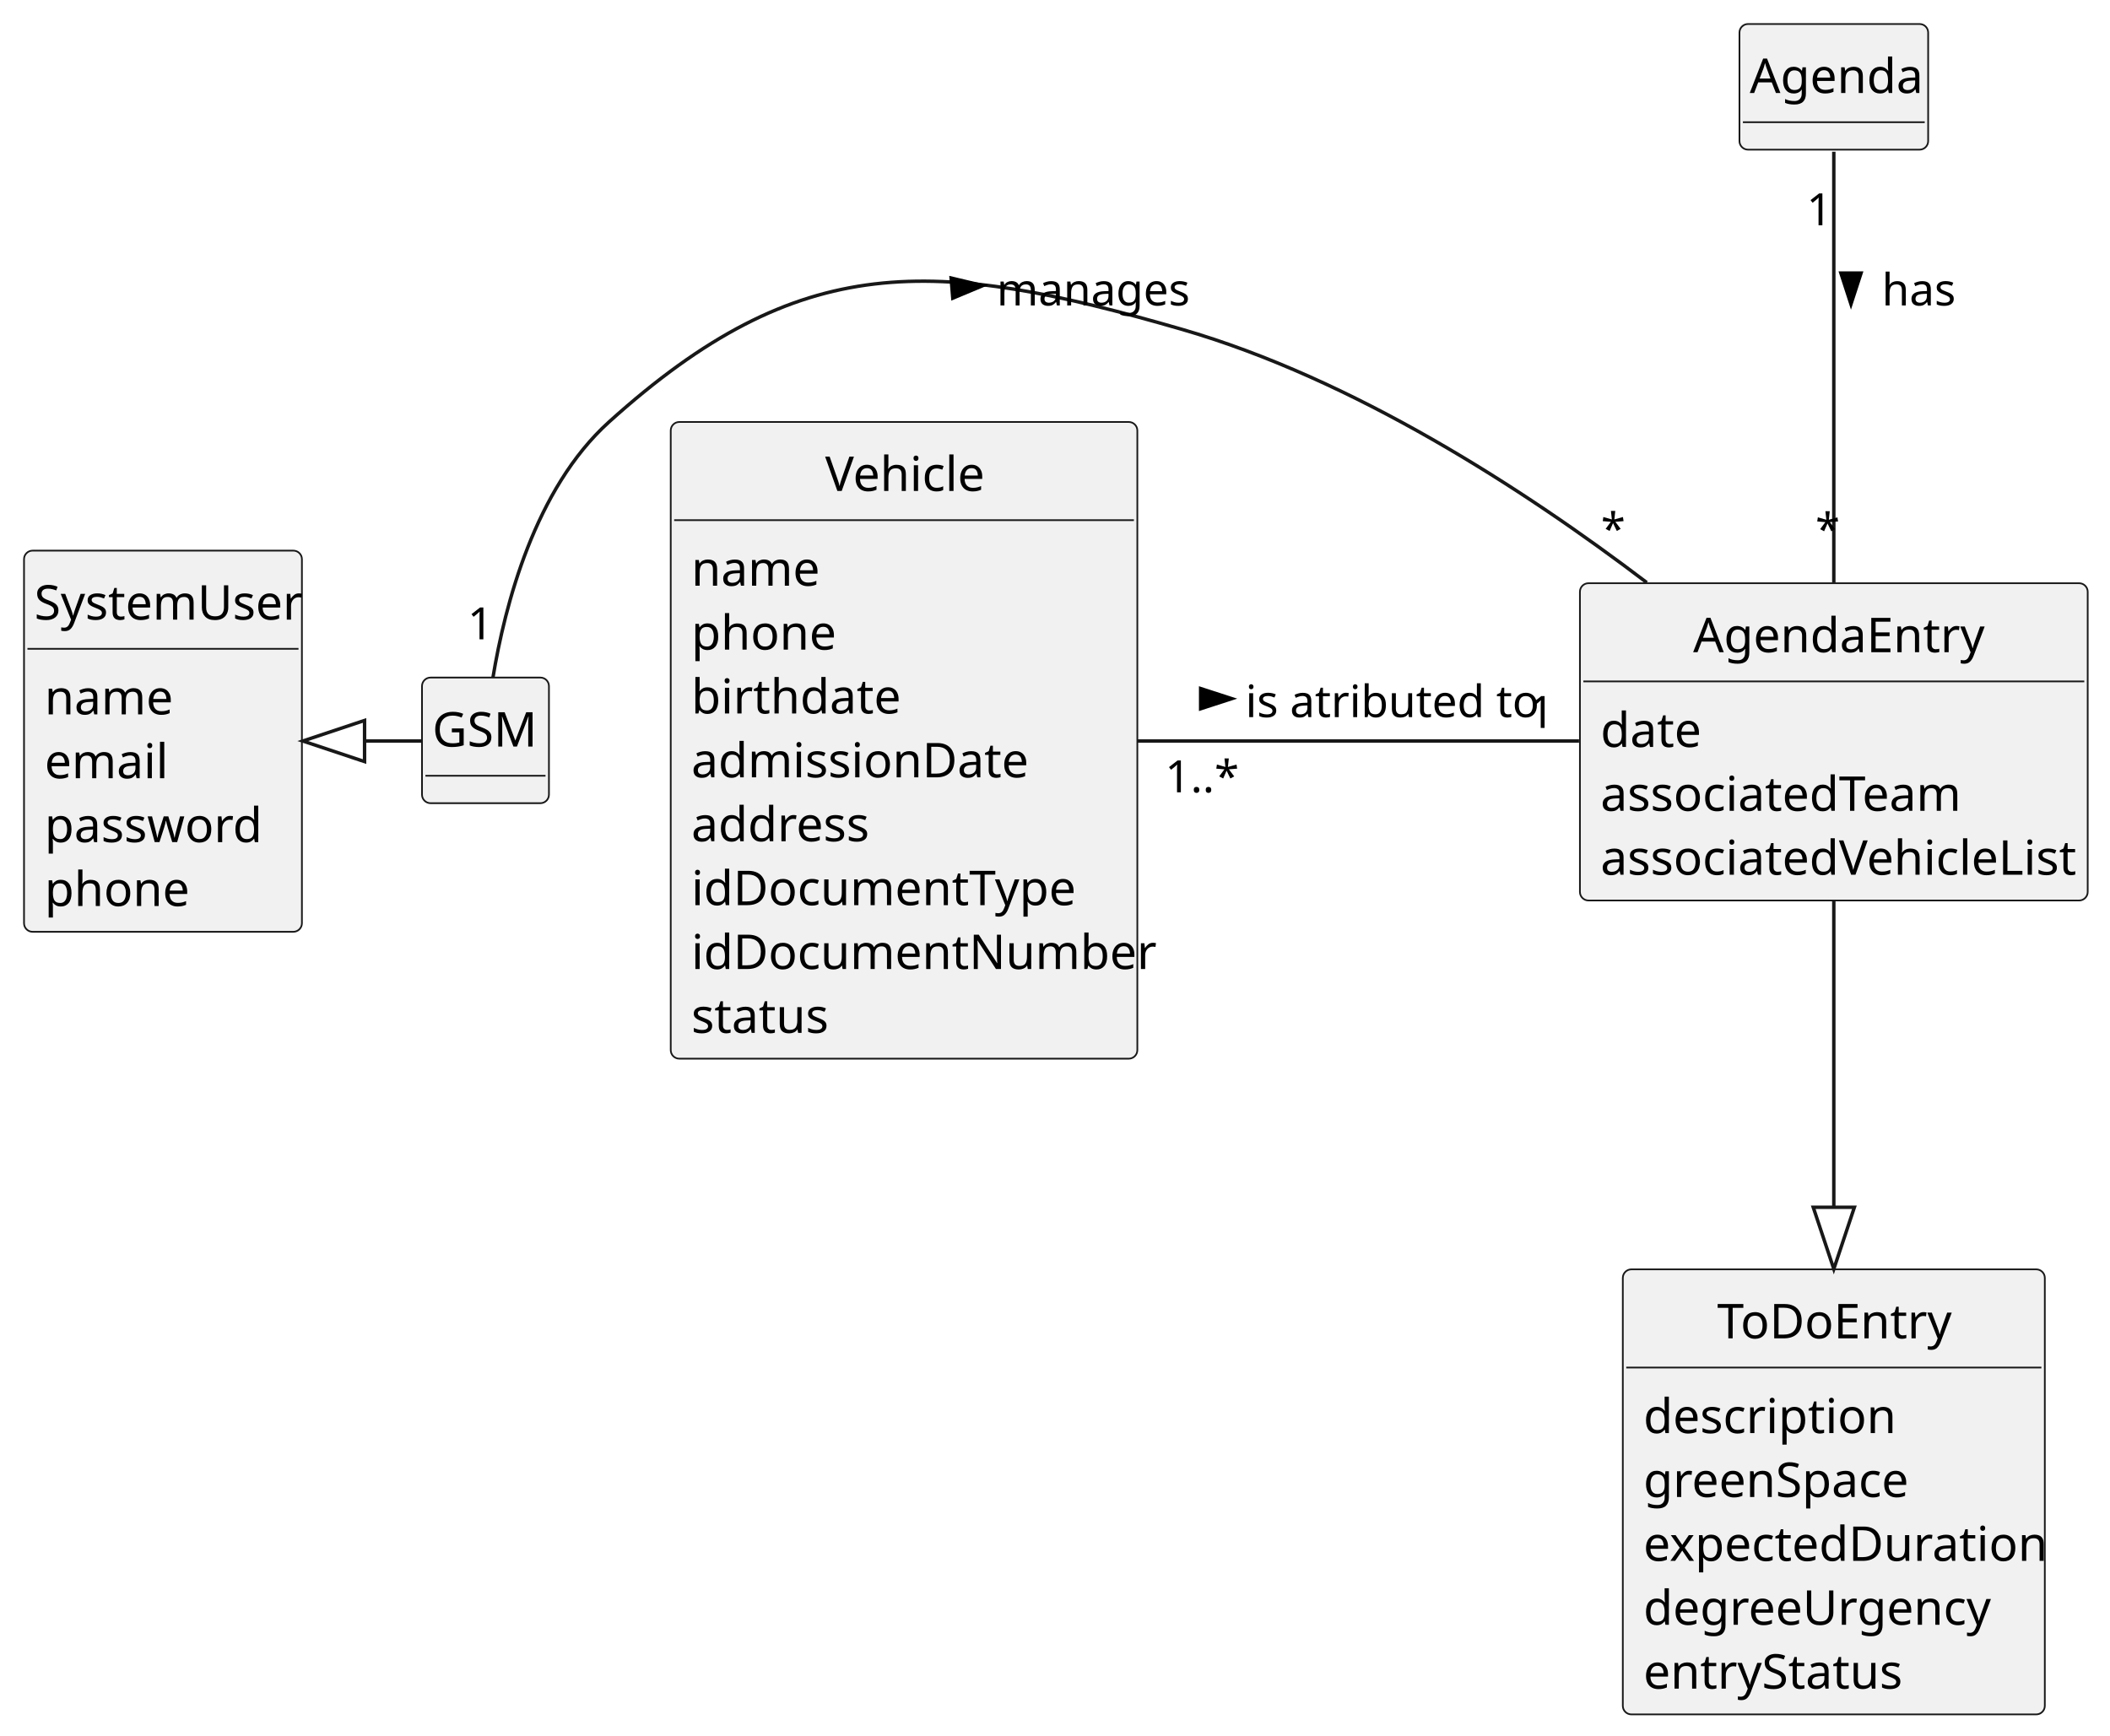
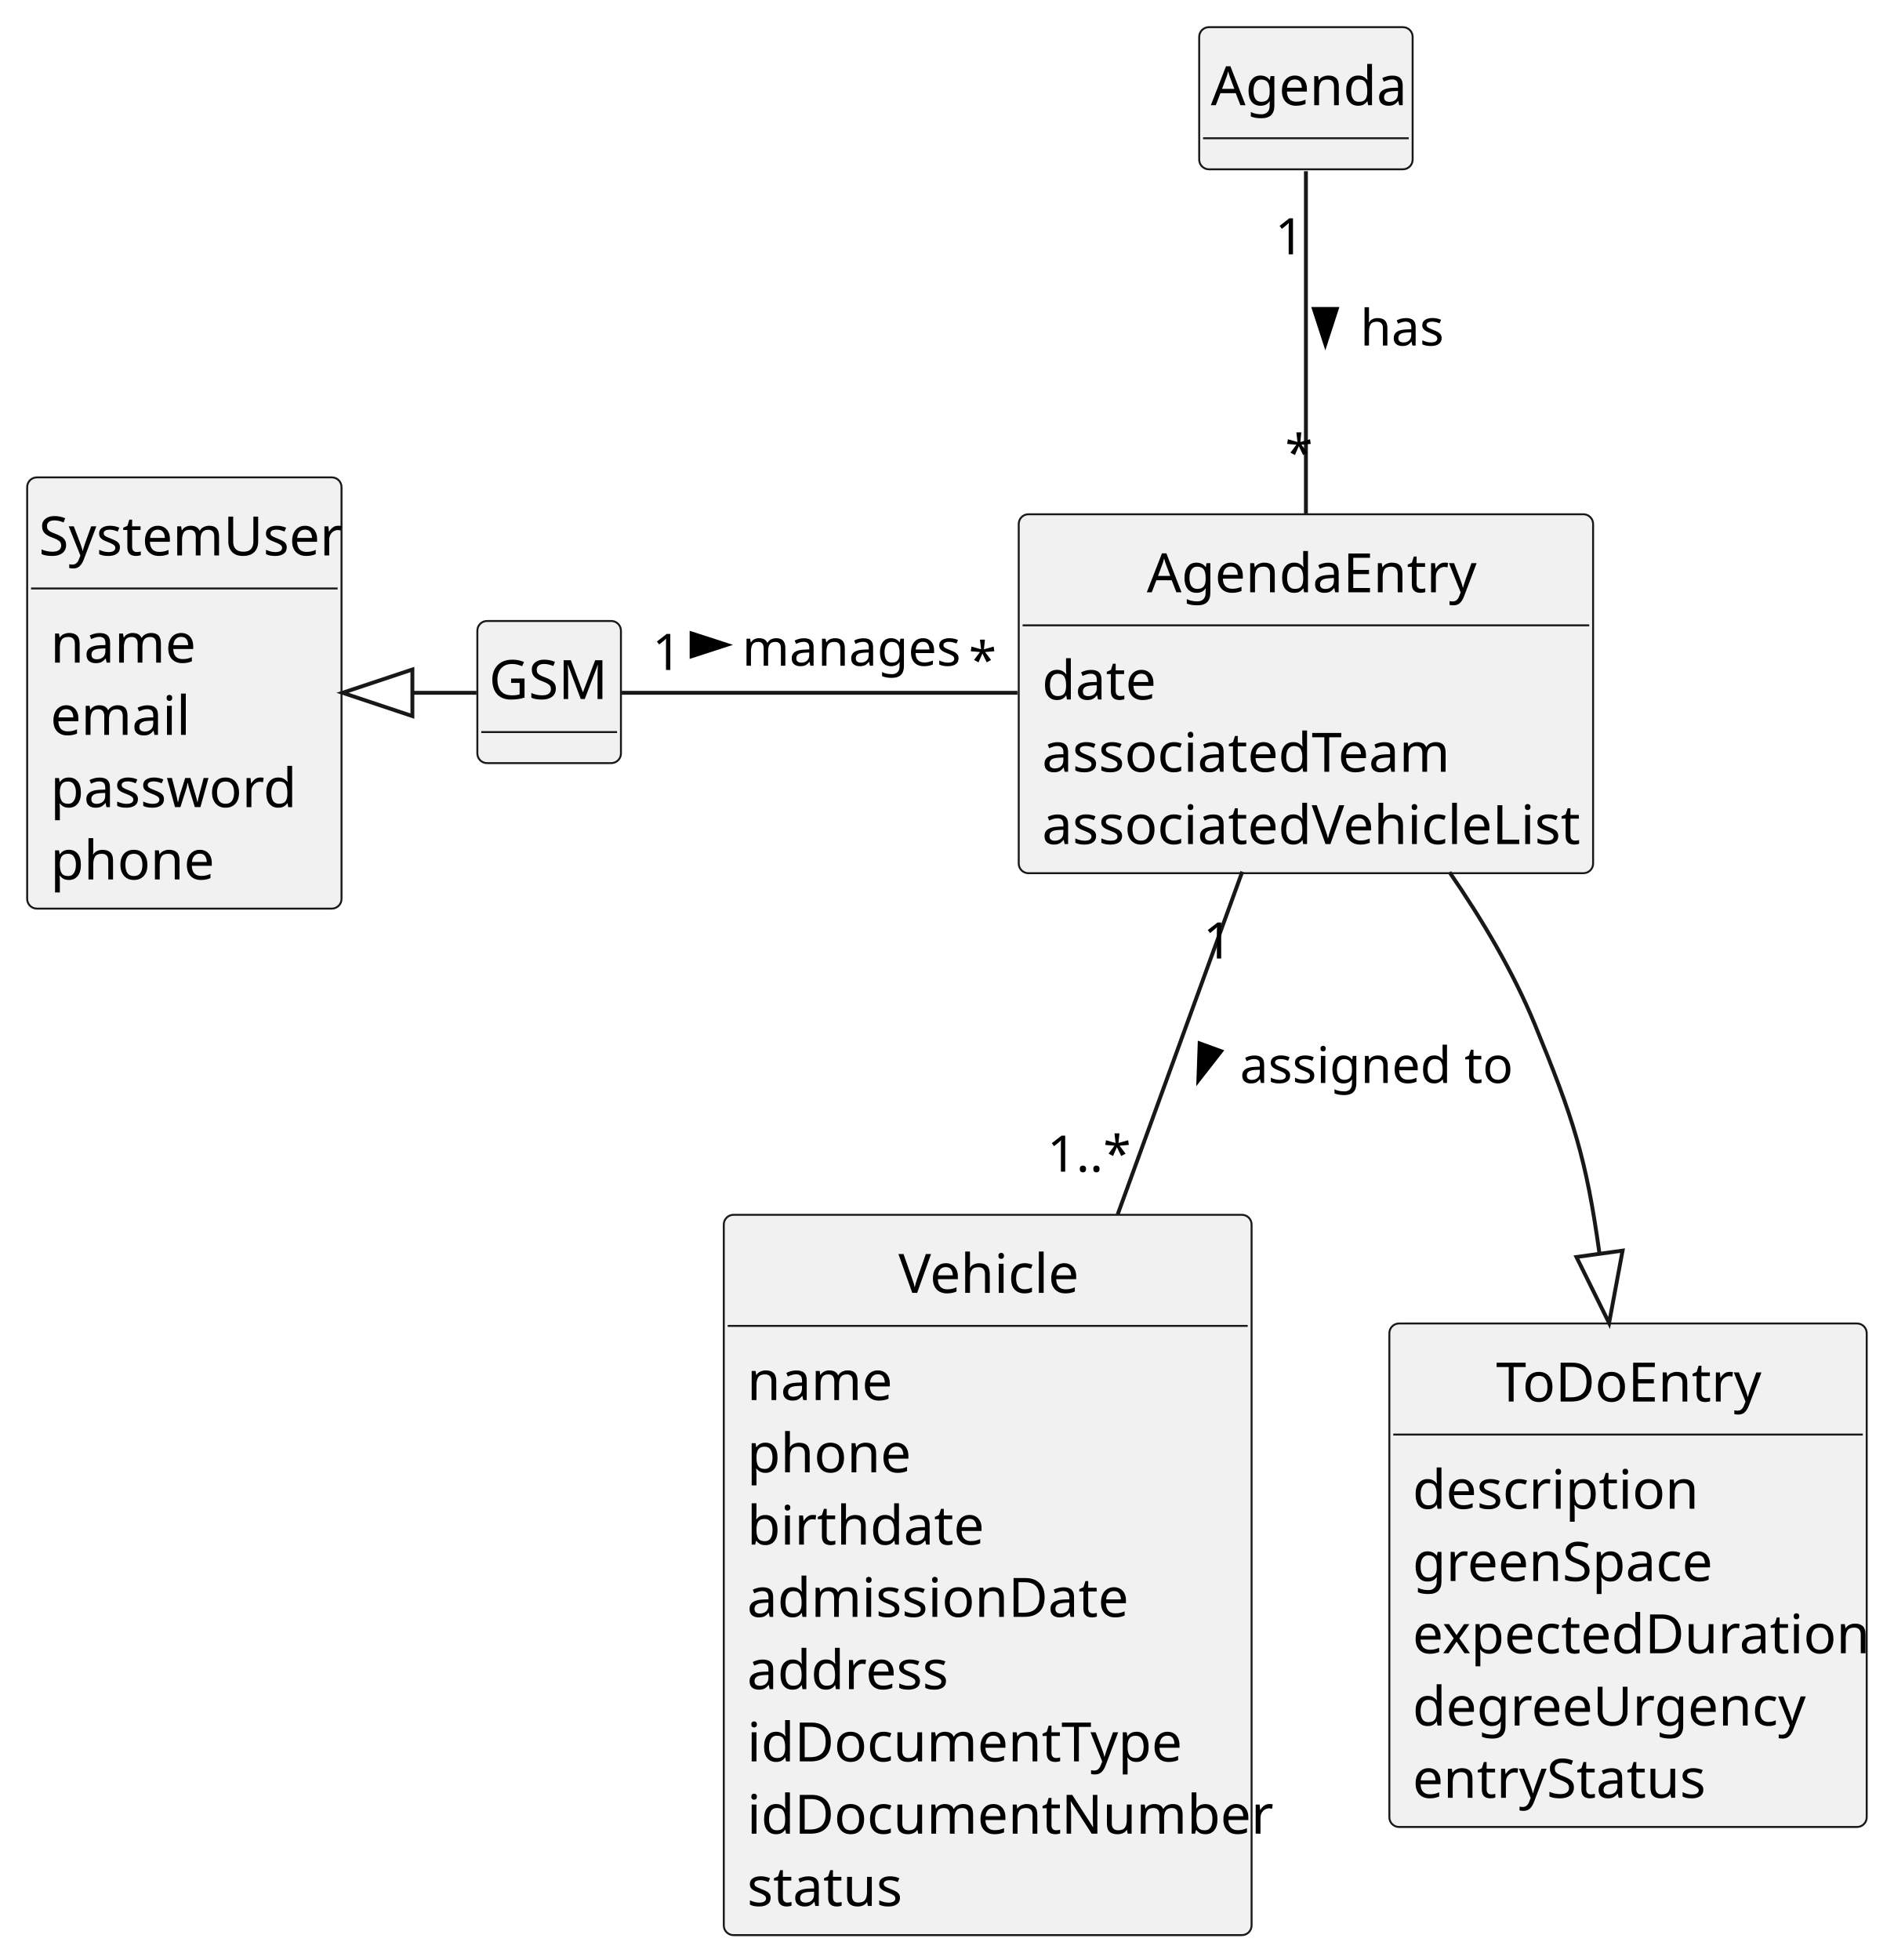
- <svg xmlns="http://www.w3.org/2000/svg" contentStyleType="text/css" height="607.2px" preserveAspectRatio="none" style="width:738px;height:607px;background:#FFFFFF;" version="1.1" viewBox="0 0 738 607" width="738px" zoomAndPan="magnify">
+ <svg xmlns="http://www.w3.org/2000/svg" contentStyleType="text/css" height="505px" preserveAspectRatio="none" style="width:488px;height:505px;background:#FFFFFF;" version="1.1" viewBox="0 0 488 505" width="488px" zoomAndPan="magnify">
  <defs />
  <g>
    <g id="elem_SystemUser">
-       <rect codeLine="12" fill="#F1F1F1" height="133.327" id="SystemUser" rx="3" ry="3" style="stroke:#181818;stroke-width:0.6;" width="97.2" x="8.4" y="192.6" />
-       <text fill="#000000" font-family="sans-serif" font-size="16.8" lengthAdjust="spacing" textLength="90" x="12" y="216.729">SystemUser</text>
-       <line style="stroke:#181818;stroke-width:0.6;" x1="9.6" x2="104.4" y1="226.945" y2="226.945" />
-       <text fill="#000000" font-family="sans-serif" font-size="16.8" lengthAdjust="spacing" textLength="42" x="15.6" y="249.874">name</text>
-       <text fill="#000000" font-family="sans-serif" font-size="16.8" lengthAdjust="spacing" textLength="39.6" x="15.6" y="272.219">email</text>
-       <text fill="#000000" font-family="sans-serif" font-size="16.8" lengthAdjust="spacing" textLength="72" x="15.6" y="294.565">password</text>
-       <text fill="#000000" font-family="sans-serif" font-size="16.8" lengthAdjust="spacing" textLength="48" x="15.6" y="316.91">phone</text>
+       <rect codeLine="12" fill="#F1F1F1" height="111.106" id="SystemUser" rx="2.5" ry="2.5" style="stroke:#181818;stroke-width:0.5;" width="81" x="7" y="123" />
+       <text fill="#000000" font-family="sans-serif" font-size="14" lengthAdjust="spacing" textLength="75" x="10" y="143.107">SystemUser</text>
+       <line style="stroke:#181818;stroke-width:0.5;" x1="8" x2="87" y1="151.621" y2="151.621" />
+       <text fill="#000000" font-family="sans-serif" font-size="14" lengthAdjust="spacing" textLength="35" x="13" y="170.728">name</text>
+       <text fill="#000000" font-family="sans-serif" font-size="14" lengthAdjust="spacing" textLength="33" x="13" y="189.35">email</text>
+       <text fill="#000000" font-family="sans-serif" font-size="14" lengthAdjust="spacing" textLength="60" x="13" y="207.971">password</text>
+       <text fill="#000000" font-family="sans-serif" font-size="14" lengthAdjust="spacing" textLength="40" x="13" y="226.592">phone</text>
    </g>
    <g id="elem_Agenda">
-       <rect codeLine="19" fill="#F1F1F1" height="43.945" id="Agenda" rx="3" ry="3" style="stroke:#181818;stroke-width:0.6;" width="66" x="608.4" y="8.4" />
-       <text fill="#000000" font-family="sans-serif" font-size="16.8" lengthAdjust="spacing" textLength="58.8" x="612" y="32.529">Agenda</text>
-       <line style="stroke:#181818;stroke-width:0.6;" x1="609.6" x2="673.2" y1="42.745" y2="42.745" />
+       <rect codeLine="19" fill="#F1F1F1" height="36.621" id="Agenda" rx="2.5" ry="2.5" style="stroke:#181818;stroke-width:0.5;" width="55" x="309" y="7" />
+       <text fill="#000000" font-family="sans-serif" font-size="14" lengthAdjust="spacing" textLength="49" x="312" y="27.107">Agenda</text>
+       <line style="stroke:#181818;stroke-width:0.5;" x1="310" x2="363" y1="35.621" y2="35.621" />
    </g>
    <g id="elem_AgendaEntry">
-       <rect codeLine="23" fill="#F1F1F1" height="110.981" id="AgendaEntry" rx="3" ry="3" style="stroke:#181818;stroke-width:0.6;" width="177.6" x="552.6" y="204" />
-       <text fill="#000000" font-family="sans-serif" font-size="16.8" lengthAdjust="spacing" textLength="98.4" x="592.2" y="228.129">AgendaEntry</text>
-       <line style="stroke:#181818;stroke-width:0.6;" x1="553.8" x2="729" y1="238.345" y2="238.345" />
-       <text fill="#000000" font-family="sans-serif" font-size="16.8" lengthAdjust="spacing" textLength="33.6" x="559.8" y="261.274">date</text>
-       <text fill="#000000" font-family="sans-serif" font-size="16.8" lengthAdjust="spacing" textLength="124.8" x="559.8" y="283.62">associatedTeam</text>
-       <text fill="#000000" font-family="sans-serif" font-size="16.8" lengthAdjust="spacing" textLength="163.2" x="559.8" y="305.965">associatedVehicleList</text>
+       <rect codeLine="23" fill="#F1F1F1" height="92.484" id="AgendaEntry" rx="2.5" ry="2.5" style="stroke:#181818;stroke-width:0.5;" width="148" x="262.5" y="132.5" />
+       <text fill="#000000" font-family="sans-serif" font-size="14" lengthAdjust="spacing" textLength="82" x="295.5" y="152.607">AgendaEntry</text>
+       <line style="stroke:#181818;stroke-width:0.5;" x1="263.5" x2="409.5" y1="161.121" y2="161.121" />
+       <text fill="#000000" font-family="sans-serif" font-size="14" lengthAdjust="spacing" textLength="28" x="268.5" y="180.228">date</text>
+       <text fill="#000000" font-family="sans-serif" font-size="14" lengthAdjust="spacing" textLength="104" x="268.5" y="198.85">associatedTeam</text>
+       <text fill="#000000" font-family="sans-serif" font-size="14" lengthAdjust="spacing" textLength="136" x="268.5" y="217.471">associatedVehicleList</text>
    </g>
    <g id="elem_Vehicle">
-       <rect codeLine="28" fill="#F1F1F1" height="222.708" id="Vehicle" rx="3" ry="3" style="stroke:#181818;stroke-width:0.6;" width="163.2" x="234.6" y="147.6" />
-       <text fill="#000000" font-family="sans-serif" font-size="16.8" lengthAdjust="spacing" textLength="55.2" x="288.6" y="171.729">Vehicle</text>
-       <line style="stroke:#181818;stroke-width:0.6;" x1="235.8" x2="396.6" y1="181.945" y2="181.945" />
-       <text fill="#000000" font-family="sans-serif" font-size="16.8" lengthAdjust="spacing" textLength="42" x="241.8" y="204.874">name</text>
-       <text fill="#000000" font-family="sans-serif" font-size="16.8" lengthAdjust="spacing" textLength="48" x="241.8" y="227.22">phone</text>
-       <text fill="#000000" font-family="sans-serif" font-size="16.8" lengthAdjust="spacing" textLength="67.2" x="241.8" y="249.565">birthdate</text>
-       <text fill="#000000" font-family="sans-serif" font-size="16.8" lengthAdjust="spacing" textLength="111.6" x="241.8" y="271.91">admissionDate</text>
-       <text fill="#000000" font-family="sans-serif" font-size="16.8" lengthAdjust="spacing" textLength="61.2" x="241.8" y="294.255">address</text>
-       <text fill="#000000" font-family="sans-serif" font-size="16.8" lengthAdjust="spacing" textLength="128.4" x="241.8" y="316.601">idDocumentType</text>
-       <text fill="#000000" font-family="sans-serif" font-size="16.8" lengthAdjust="spacing" textLength="148.8" x="241.8" y="338.946">idDocumentNumber</text>
-       <text fill="#000000" font-family="sans-serif" font-size="16.8" lengthAdjust="spacing" textLength="45.6" x="241.8" y="361.291">status</text>
+       <rect codeLine="28" fill="#F1F1F1" height="185.59" id="Vehicle" rx="2.5" ry="2.5" style="stroke:#181818;stroke-width:0.5;" width="136" x="186.5" y="313" />
+       <text fill="#000000" font-family="sans-serif" font-size="14" lengthAdjust="spacing" textLength="46" x="231.5" y="333.107">Vehicle</text>
+       <line style="stroke:#181818;stroke-width:0.5;" x1="187.5" x2="321.5" y1="341.621" y2="341.621" />
+       <text fill="#000000" font-family="sans-serif" font-size="14" lengthAdjust="spacing" textLength="35" x="192.5" y="360.728">name</text>
+       <text fill="#000000" font-family="sans-serif" font-size="14" lengthAdjust="spacing" textLength="40" x="192.5" y="379.35">phone</text>
+       <text fill="#000000" font-family="sans-serif" font-size="14" lengthAdjust="spacing" textLength="56" x="192.5" y="397.971">birthdate</text>
+       <text fill="#000000" font-family="sans-serif" font-size="14" lengthAdjust="spacing" textLength="93" x="192.5" y="416.592">admissionDate</text>
+       <text fill="#000000" font-family="sans-serif" font-size="14" lengthAdjust="spacing" textLength="51" x="192.5" y="435.213">address</text>
+       <text fill="#000000" font-family="sans-serif" font-size="14" lengthAdjust="spacing" textLength="107" x="192.5" y="453.834">idDocumentType</text>
+       <text fill="#000000" font-family="sans-serif" font-size="14" lengthAdjust="spacing" textLength="124" x="192.5" y="472.455">idDocumentNumber</text>
+       <text fill="#000000" font-family="sans-serif" font-size="14" lengthAdjust="spacing" textLength="38" x="192.5" y="491.076">status</text>
    </g>
    <g id="elem_ToDoEntry">
-       <rect codeLine="42" fill="#F1F1F1" height="155.672" id="ToDoEntry" rx="3" ry="3" style="stroke:#181818;stroke-width:0.6;" width="147.6" x="567.6" y="444" />
-       <text fill="#000000" font-family="sans-serif" font-size="16.8" lengthAdjust="spacing" textLength="81.6" x="600.6" y="468.129">ToDoEntry</text>
-       <line style="stroke:#181818;stroke-width:0.6;" x1="568.8" x2="714" y1="478.345" y2="478.345" />
-       <text fill="#000000" font-family="sans-serif" font-size="16.8" lengthAdjust="spacing" textLength="82.8" x="574.8" y="501.274">description</text>
-       <text fill="#000000" font-family="sans-serif" font-size="16.8" lengthAdjust="spacing" textLength="92.4" x="574.8" y="523.62">greenSpace</text>
-       <text fill="#000000" font-family="sans-serif" font-size="16.8" lengthAdjust="spacing" textLength="133.2" x="574.8" y="545.965">expectedDuration</text>
-       <text fill="#000000" font-family="sans-serif" font-size="16.8" lengthAdjust="spacing" textLength="116.4" x="574.8" y="568.31">degreeUrgency</text>
-       <text fill="#000000" font-family="sans-serif" font-size="16.8" lengthAdjust="spacing" textLength="86.4" x="574.8" y="590.655">entryStatus</text>
+       <rect codeLine="42" fill="#F1F1F1" height="129.727" id="ToDoEntry" rx="2.5" ry="2.5" style="stroke:#181818;stroke-width:0.5;" width="123" x="358" y="341" />
+       <text fill="#000000" font-family="sans-serif" font-size="14" lengthAdjust="spacing" textLength="68" x="385.5" y="361.107">ToDoEntry</text>
+       <line style="stroke:#181818;stroke-width:0.5;" x1="359" x2="480" y1="369.621" y2="369.621" />
+       <text fill="#000000" font-family="sans-serif" font-size="14" lengthAdjust="spacing" textLength="69" x="364" y="388.728">description</text>
+       <text fill="#000000" font-family="sans-serif" font-size="14" lengthAdjust="spacing" textLength="77" x="364" y="407.35">greenSpace</text>
+       <text fill="#000000" font-family="sans-serif" font-size="14" lengthAdjust="spacing" textLength="111" x="364" y="425.971">expectedDuration</text>
+       <text fill="#000000" font-family="sans-serif" font-size="14" lengthAdjust="spacing" textLength="97" x="364" y="444.592">degreeUrgency</text>
+       <text fill="#000000" font-family="sans-serif" font-size="14" lengthAdjust="spacing" textLength="72" x="364" y="463.213">entryStatus</text>
    </g>
    <g id="elem_GSM">
-       <rect codeLine="49" fill="#F1F1F1" height="43.945" id="GSM" rx="3" ry="3" style="stroke:#181818;stroke-width:0.6;" width="44.4" x="147.6" y="237" />
-       <text fill="#000000" font-family="sans-serif" font-size="16.8" lengthAdjust="spacing" textLength="37.2" x="151.2" y="261.129">GSM</text>
-       <line style="stroke:#181818;stroke-width:0.6;" x1="148.8" x2="190.8" y1="271.345" y2="271.345" />
+       <rect codeLine="49" fill="#F1F1F1" height="36.621" id="GSM" rx="2.5" ry="2.5" style="stroke:#181818;stroke-width:0.5;" width="37" x="123" y="160" />
+       <text fill="#000000" font-family="sans-serif" font-size="14" lengthAdjust="spacing" textLength="31" x="126" y="180.107">GSM</text>
+       <line style="stroke:#181818;stroke-width:0.5;" x1="124" x2="159" y1="188.621" y2="188.621" />
    </g>
    <g id="link_SystemUser_GSM">
-       <path codeLine="53" d="M127.512,259.2 C141.324,259.2 133.524,259.2 147.336,259.2 " fill="none" id="SystemUser-backto-GSM" style="stroke:#181818;stroke-width:1.2;" />
-       <polygon fill="none" points="105.912,259.2,127.512,266.4,127.512,252,105.912,259.2" style="stroke:#181818;stroke-width:1.2;" />
+       <path codeLine="53" d="M106.26,178.5 C117.77,178.5 111.27,178.5 122.78,178.5 " fill="none" id="SystemUser-backto-GSM" style="stroke:#181818;stroke-width:1.0;" />
+       <polygon fill="none" points="88.26,178.5,106.26,184.5,106.26,172.5,88.26,178.5" style="stroke:#181818;stroke-width:1.0;" />
    </g>
-     <g id="link_Vehicle_AgendaEntry">
-       <path codeLine="54" d="M397.836,259.2 C444.876,259.2 504.048,259.2 552.288,259.2 " fill="none" id="Vehicle-AgendaEntry" style="stroke:#181818;stroke-width:1.2;" />
-       <polygon fill="#000000" points="430.8,244.375,419.946,240.848,419.946,247.901,430.8,244.375" style="stroke:#000000;stroke-width:1.2;" />
-       <text fill="#000000" font-family="sans-serif" font-size="15.6" lengthAdjust="spacing" textLength="94.8" x="435.6" y="250.834">is atributed to</text>
-       <text fill="#000000" font-family="sans-serif" font-size="15.6" lengthAdjust="spacing" textLength="24" x="407.492" y="277.129">1..*</text>
-       <text fill="#000000" font-family="sans-serif" font-size="15.6" lengthAdjust="spacing" textLength="8.4" x="534.703" y="254.619">1</text>
+     <g id="link_AgendaEntry_Vehicle">
+       <path codeLine="54" d="M320.1,224.59 C310.9,249.91 299.06,282.46 287.99,312.92 " fill="none" id="AgendaEntry-Vehicle" style="stroke:#181818;stroke-width:1.0;" />
+       <polygon fill="#000000" points="308.792,278.345,314.644,270.848,309.12,268.84,308.792,278.345" style="stroke:#000000;stroke-width:1.0;" />
+       <text fill="#000000" font-family="sans-serif" font-size="13" lengthAdjust="spacing" textLength="67" x="319.5" y="279.028">assigned to</text>
+       <text fill="#000000" font-family="sans-serif" font-size="13" lengthAdjust="spacing" textLength="7" x="310.053" y="246.963">1</text>
+       <text fill="#000000" font-family="sans-serif" font-size="13" lengthAdjust="spacing" textLength="20" x="269.862" y="301.882">1..*</text>
    </g>
    <g id="link_AgendaEntry_ToDoEntry">
-       <path codeLine="55" d="M641.4,314.676 C641.4,352.08 641.4,380.748 641.4,422.28 " fill="none" id="AgendaEntry-to-ToDoEntry" style="stroke:#181818;stroke-width:1.2;" />
-       <polygon fill="none" points="641.4,443.88,648.6,422.28,634.2,422.28,641.4,443.88" style="stroke:#181818;stroke-width:1.2;" />
+       <path codeLine="55" d="M373.5,224.73 C381.88,236.88 389.93,250.42 395.5,264 C405.39,288.12 408.731,298.35 412.151,323.05 " fill="none" id="AgendaEntry-to-ToDoEntry" style="stroke:#181818;stroke-width:1.0;" />
+       <polygon fill="none" points="414.62,340.88,418.094,322.227,406.208,323.873,414.62,340.88" style="stroke:#181818;stroke-width:1.0;" />
    </g>
    <g id="link_Agenda_AgendaEntry">
-       <path codeLine="56" d="M641.4,53.076 C641.4,87.288 641.4,155.544 641.4,203.868 " fill="none" id="Agenda-AgendaEntry" style="stroke:#181818;stroke-width:1.2;" />
-       <polygon fill="#000000" points="647.4,106.375,650.927,95.52,643.873,95.52,647.4,106.375" style="stroke:#000000;stroke-width:1.2;" />
-       <text fill="#000000" font-family="sans-serif" font-size="15.6" lengthAdjust="spacing" textLength="25.2" x="658.2" y="106.834">has</text>
-       <text fill="#000000" font-family="sans-serif" font-size="15.6" lengthAdjust="spacing" textLength="8.4" x="631.871" y="78.8">1</text>
-       <text fill="#000000" font-family="sans-serif" font-size="15.6" lengthAdjust="spacing" textLength="6" x="634.959" y="190.66">*</text>
+       <path codeLine="56" d="M336.5,44.12 C336.5,65.59 336.5,102.67 336.5,132.29 " fill="none" id="Agenda-AgendaEntry" style="stroke:#181818;stroke-width:1.0;" />
+       <polygon fill="#000000" points="341.5,88.645,344.439,79.6,338.561,79.6,341.5,88.645" style="stroke:#000000;stroke-width:1.0;" />
+       <text fill="#000000" font-family="sans-serif" font-size="13" lengthAdjust="spacing" textLength="21" x="350.5" y="89.028">has</text>
+       <text fill="#000000" font-family="sans-serif" font-size="13" lengthAdjust="spacing" textLength="7" x="328.559" y="65.527">1</text>
+       <text fill="#000000" font-family="sans-serif" font-size="13" lengthAdjust="spacing" textLength="5" x="331.133" y="121.269">*</text>
    </g>
    <g id="link_GSM_AgendaEntry">
-       <path codeLine="57" d="M172.416,236.988 C176.58,211.728 187.08,170.976 213,147.6 C279.996,87.168 326.736,90.12 413.4,115.2 C473.436,132.576 532.86,170.988 575.988,203.772 " fill="none" id="GSM-AgendaEntry" style="stroke:#181818;stroke-width:1.2;" />
-       <polygon fill="#000000" points="343.78,99.882,332.673,97.258,333.252,104.288,343.78,99.882" style="stroke:#000000;stroke-width:1.2;" />
-       <text fill="#000000" font-family="sans-serif" font-size="15.6" lengthAdjust="spacing" textLength="63.6" x="348.6" y="106.834">manages</text>
-       <text fill="#000000" font-family="sans-serif" font-size="15.6" lengthAdjust="spacing" textLength="8.4" x="163.531" y="223.619">1</text>
-       <text fill="#000000" font-family="sans-serif" font-size="15.6" lengthAdjust="spacing" textLength="6" x="559.94" y="190.55">*</text>
+       <path codeLine="57" d="M160.2,178.5 C183.65,178.5 225.26,178.5 262.17,178.5 " fill="none" id="GSM-AgendaEntry" style="stroke:#181818;stroke-width:1.0;" />
+       <polygon fill="#000000" points="187.25,166.145,178.205,163.207,178.205,169.084,187.25,166.145" style="stroke:#000000;stroke-width:1.0;" />
+       <text fill="#000000" font-family="sans-serif" font-size="13" lengthAdjust="spacing" textLength="53" x="191.25" y="171.528">manages</text>
+       <text fill="#000000" font-family="sans-serif" font-size="13" lengthAdjust="spacing" textLength="7" x="168.109" y="172.619">1</text>
+       <text fill="#000000" font-family="sans-serif" font-size="13" lengthAdjust="spacing" textLength="5" x="249.607" y="174.682">*</text>
    </g>
  </g>
</svg>
